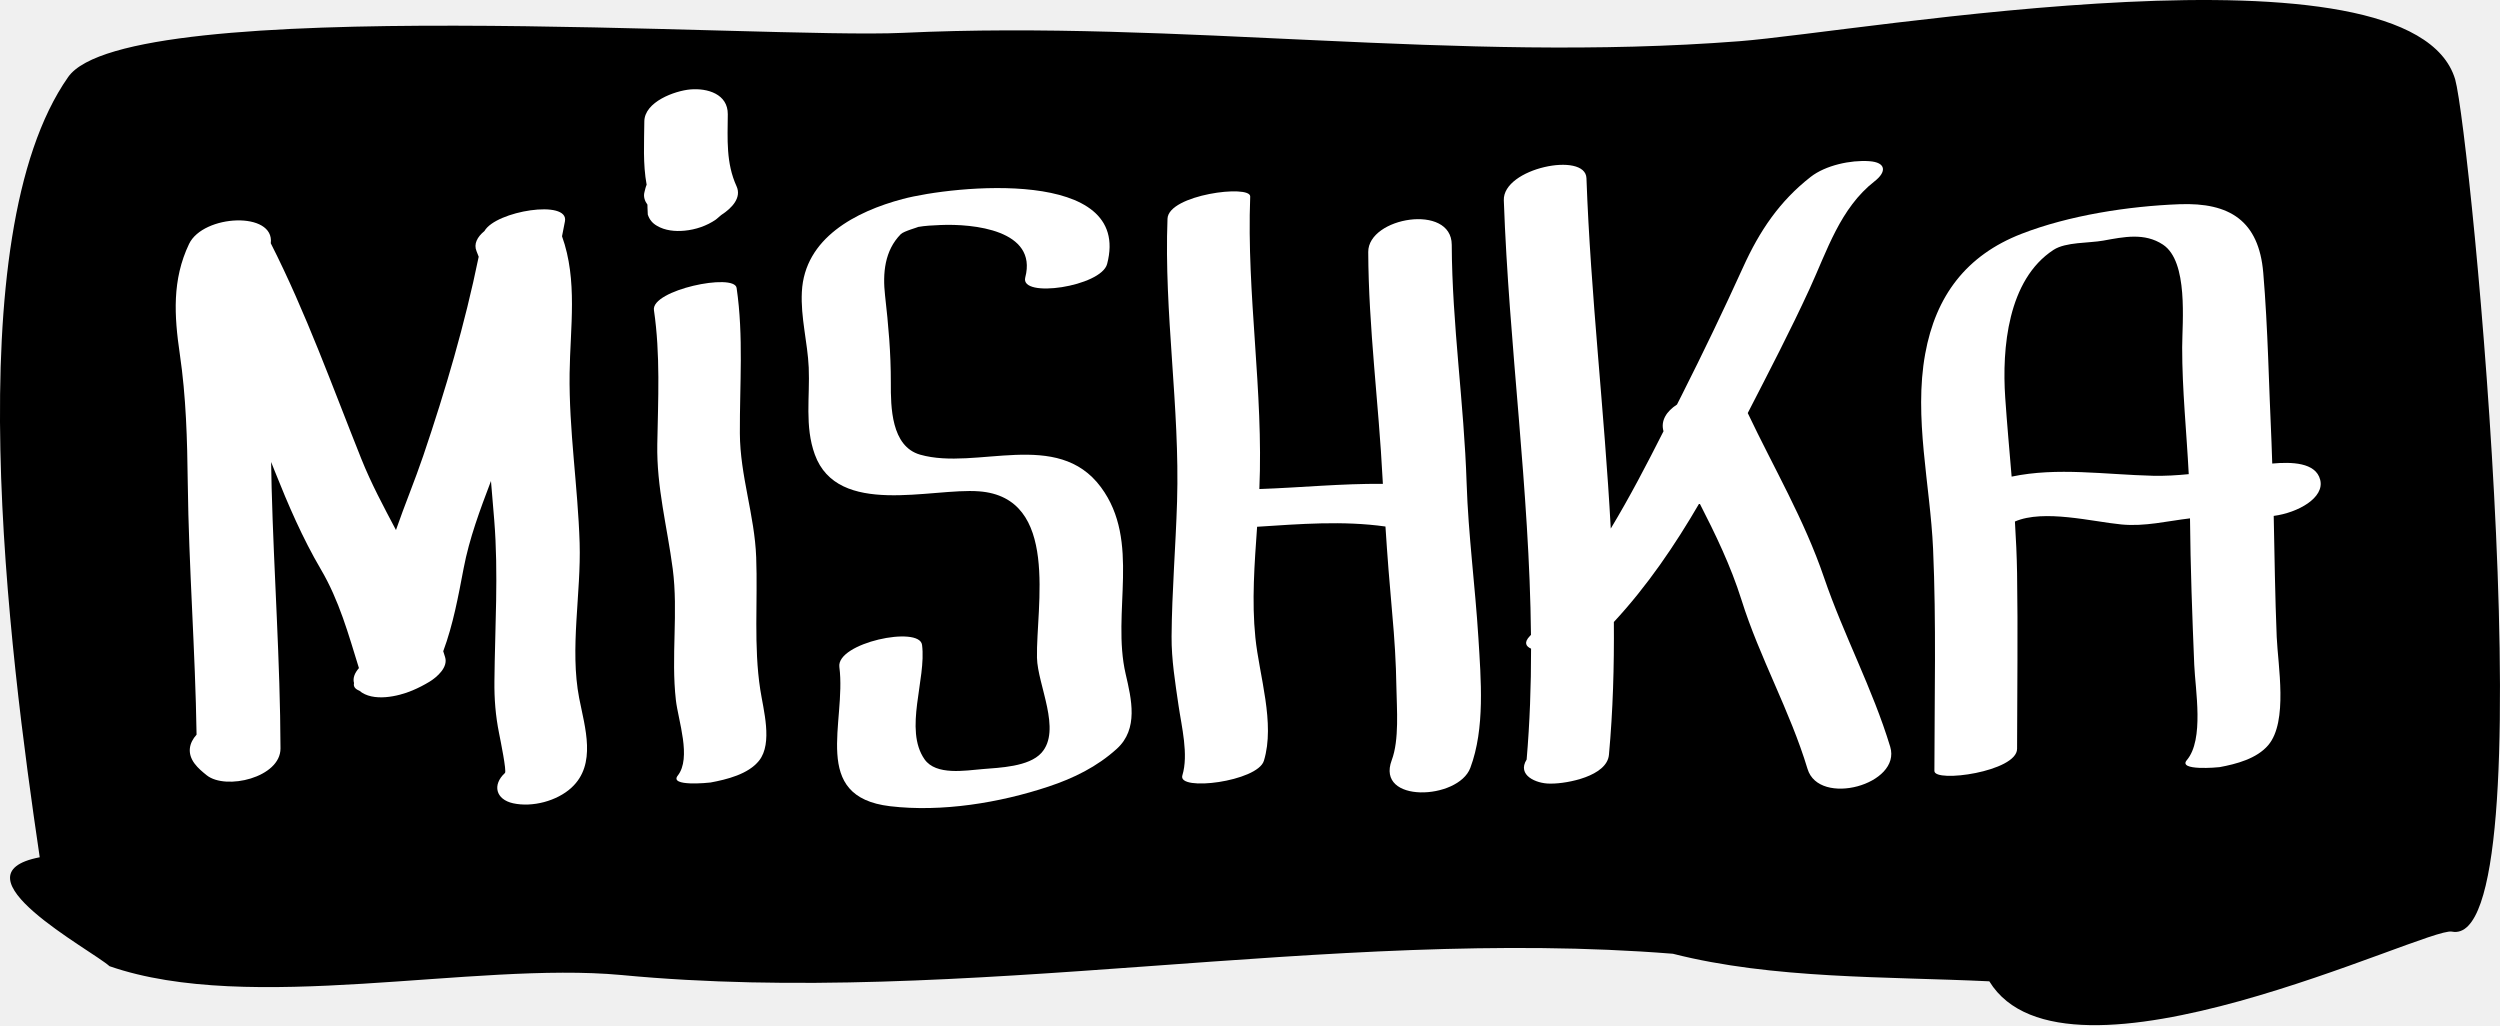
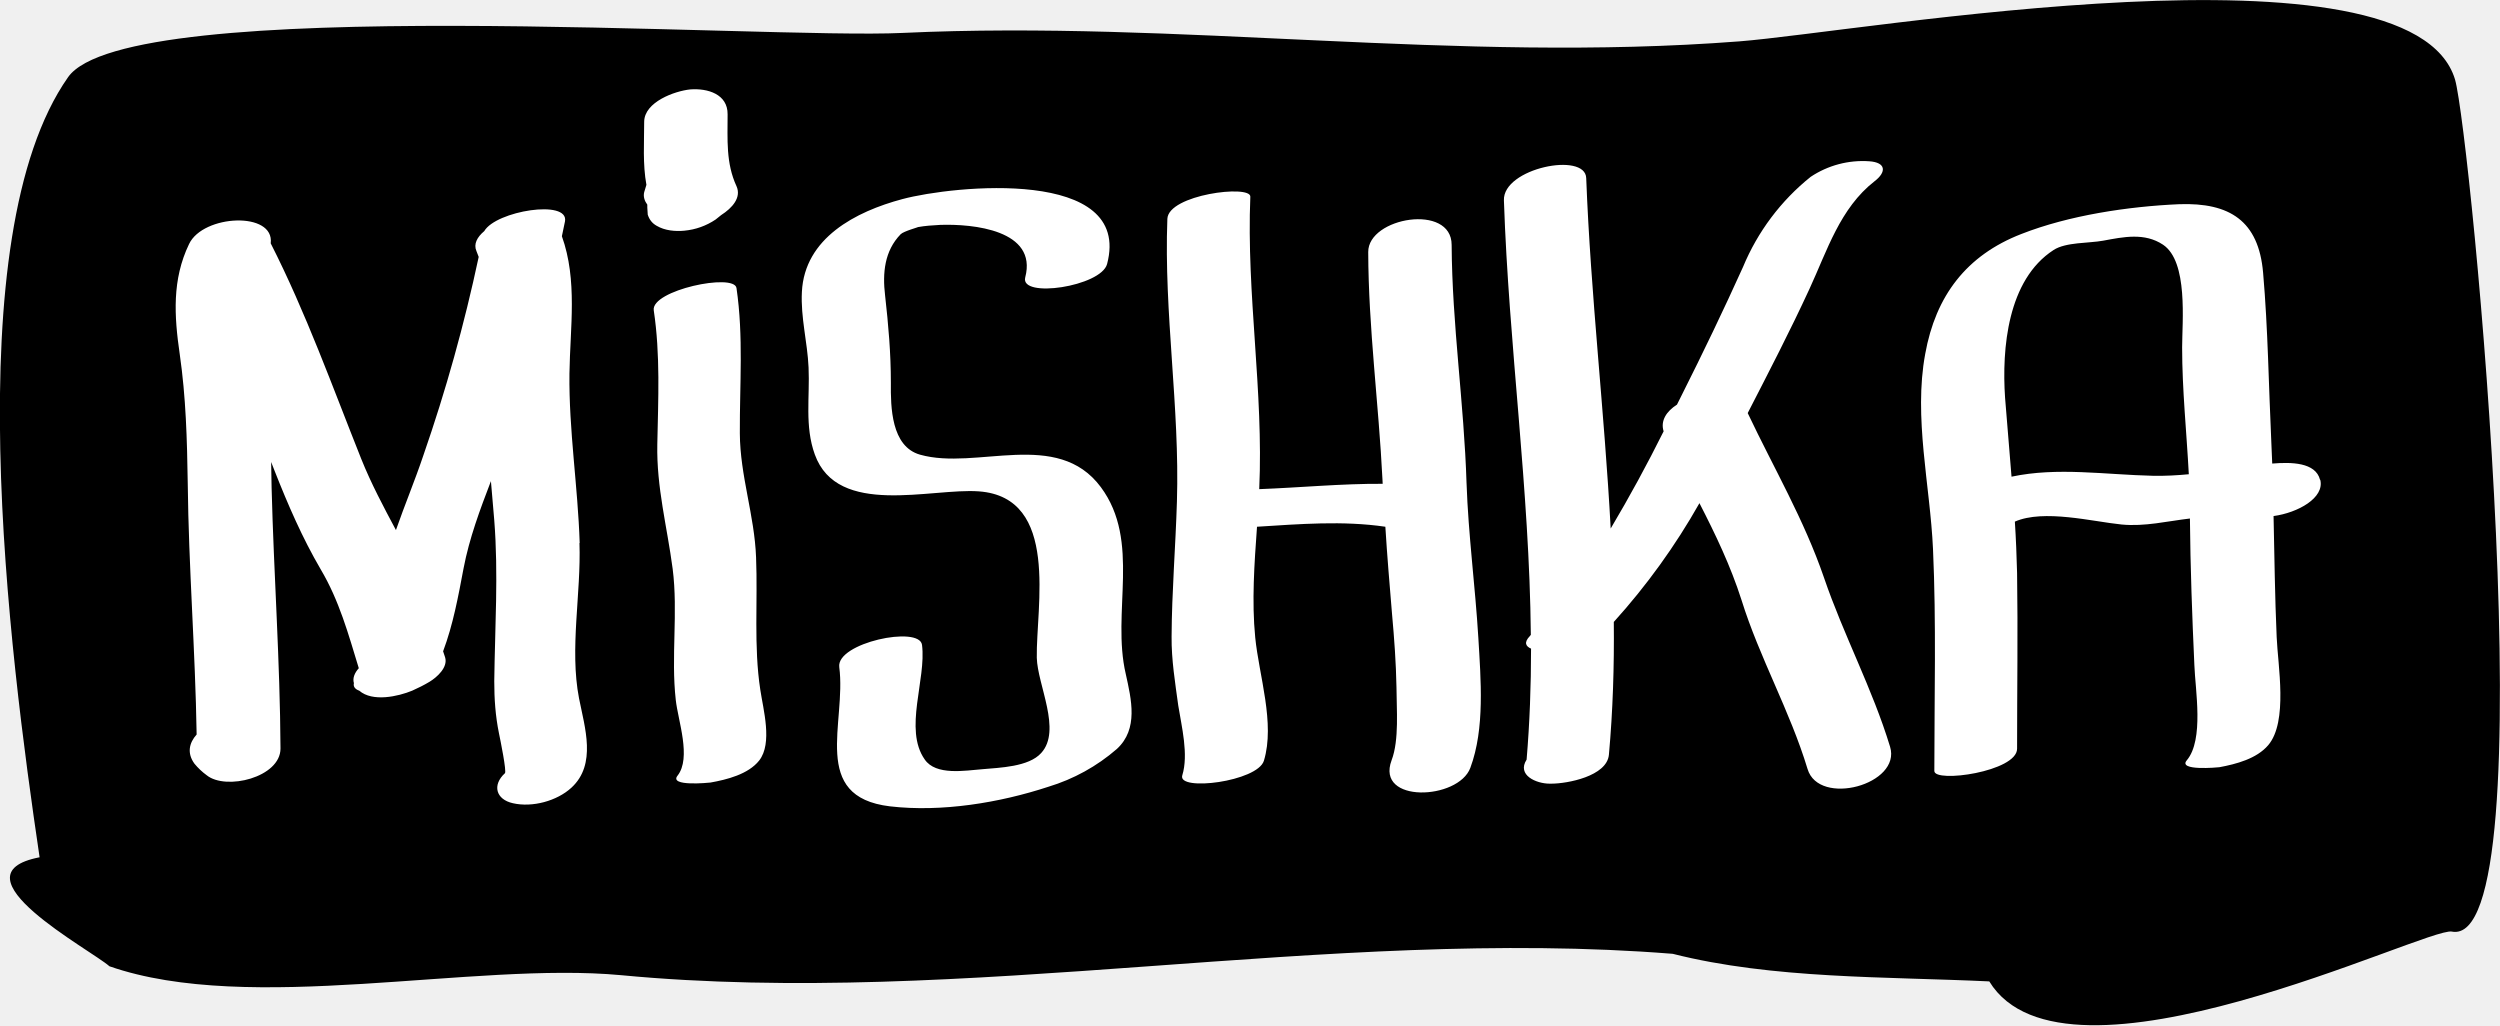
- <svg xmlns="http://www.w3.org/2000/svg" version="1.1" id="Layer_1" x="0px" y="0px" width="112.389px" height="46.087px" viewBox="19.137 15.003 112.389 46.087" enable-background="new 19.137 15.003 112.389 46.087" xml:space="preserve">
-   <g id="Layer_2">
-     <g>
-       <path d="M129.364,56.884c4.394,0.868,0.843-35.858,0.147-38.311c-1.96-6.569-26.677-2.144-32.18-1.717 c-12.723,0.987-25.189-0.96-37.611-0.376c-6.205,0.292-34.854-1.813-37.519,1.986c-5.048,7.208-2.652,25.797-1.278,35.076 c-4.043,0.779,2.309,4.154,3.138,4.897c6.314,2.192,16.358-0.219,23.007,0.396c15.434,1.472,31.797-2.194,47.276-0.955 c4.496,1.144,9.604,1.019,14.224,1.239C111.982,64.691,128.232,56.658,129.364,56.884 C129.264,56.864,129.871,56.984,129.364,56.884z" />
-     </g>
-   </g>
-   <g id="Layer_1_1_">
-     <g>
-       <path fill="#FFFFFF" d="M45.195,39.413c-0.079-2.546-0.484-5.074-0.451-7.624c0.026-2.063,0.37-4.185-0.341-6.164 c0.043-0.225,0.091-0.449,0.132-0.675c0.184-0.992-3.103-0.467-3.62,0.44c-0.325,0.266-0.492,0.584-0.354,0.908 c0.035,0.082,0.065,0.165,0.096,0.247c-0.623,3.041-1.49,5.985-2.487,8.932c-0.382,1.128-0.843,2.229-1.232,3.354 c-0.553-1.049-1.111-2.083-1.56-3.206c-1.303-3.257-2.479-6.55-4.068-9.685c0.181-1.452-3.039-1.299-3.674,0.03 c-0.767,1.607-0.668,3.229-0.416,4.948c0.285,1.938,0.334,3.842,0.358,5.8c0.045,3.771,0.339,7.537,0.396,11.311 c-0.335,0.372-0.438,0.835-0.087,1.305c0.153,0.203,0.344,0.362,0.542,0.521c0.858,0.687,3.323,0.101,3.318-1.207 c-0.013-3.911-0.295-7.815-0.399-11.727c-0.01-0.383-0.017-0.766-0.022-1.149c0.055,0.137,0.108,0.275,0.163,0.411 c0.607,1.522,1.243,3.001,2.073,4.416c0.824,1.401,1.237,2.908,1.711,4.438c-0.179,0.206-0.288,0.439-0.221,0.674 c-0.038,0.169,0.067,0.275,0.238,0.342c0.606,0.519,1.747,0.261,2.381-0.008c0.273-0.114,0.532-0.247,0.784-0.401 c0.327-0.202,0.838-0.645,0.691-1.1c-0.028-0.089-0.056-0.176-0.083-0.265c0.447-1.204,0.674-2.456,0.917-3.728 c0.259-1.356,0.742-2.64,1.229-3.924c0.049,0.587,0.1,1.176,0.147,1.762c0.194,2.422,0.031,4.812,0.008,7.236 c-0.009,0.803,0.05,1.55,0.208,2.337c0.064,0.324,0.348,1.714,0.266,1.79c-0.581,0.535-0.412,1.192,0.366,1.363 c0.868,0.19,1.975-0.101,2.628-0.705c1.137-1.05,0.6-2.699,0.342-4.024C44.745,44.165,45.265,41.677,45.195,39.413z" />
-       <path fill="#FFFFFF" d="M53.132,40.056c-0.069-1.888-0.725-3.666-0.734-5.573c-0.01-2.188,0.172-4.358-0.146-6.535 c-0.101-0.688-3.849,0.095-3.717,0.996c0.293,2.002,0.187,4.014,0.151,6.029c-0.035,1.941,0.444,3.699,0.694,5.603 c0.254,1.95-0.081,3.945,0.141,5.897c0.103,0.913,0.712,2.603,0.084,3.398c-0.398,0.505,1.394,0.322,1.474,0.31 c0.729-0.136,1.702-0.372,2.186-0.987c0.62-0.784,0.186-2.3,0.051-3.185C53.014,44.054,53.206,42.026,53.132,40.056z" />
-       <path fill="#FFFFFF" d="M68.629,36.903c-1.957-2.641-5.589-0.739-8.125-1.46c-1.308-0.372-1.323-2.155-1.319-3.224 c0.003-1.353-0.108-2.592-0.26-3.935c-0.112-0.998-0.022-2.013,0.708-2.755c0.135-0.137,0.815-0.318,0.768-0.322 c0.335-0.058,0.643-0.072,1.013-0.088c1.469-0.063,4.376,0.22,3.814,2.356c-0.253,0.958,3.413,0.409,3.68-0.604 c1.15-4.364-6.914-3.526-9.192-2.921c-2.098,0.557-4.412,1.751-4.531,4.174c-0.059,1.156,0.257,2.258,0.309,3.404 c0.057,1.319-0.188,2.635,0.273,3.907c1.027,2.831,5.238,1.495,7.38,1.656c3.65,0.271,2.561,5.19,2.608,7.48 c0.025,1.224,1.121,3.255,0.2,4.278c-0.565,0.627-1.881,0.664-2.649,0.729c-0.772,0.064-2.089,0.296-2.604-0.438 c-0.942-1.345,0.087-3.605-0.114-5.146c-0.115-0.879-3.859-0.091-3.717,0.995c0.325,2.492-1.328,5.83,2.279,6.258 c2.318,0.275,4.926-0.152,7.118-0.881c1.135-0.376,2.188-0.894,3.077-1.701c0.982-0.892,0.659-2.228,0.396-3.365 C69.1,42.531,70.436,39.344,68.629,36.903z" />
-       <path fill="#FFFFFF" d="M85.07,36.725c-0.114-3.584-0.653-7.129-0.669-10.719c-0.007-1.871-3.762-1.239-3.754,0.325 c0.014,3.424,0.472,6.801,0.646,10.215c0.004,0.068,0.008,0.138,0.012,0.209c-1.85-0.017-3.699,0.169-5.553,0.233 c0.191-4.396-0.58-8.756-0.411-13.149c0.021-0.553-3.677-0.085-3.718,0.995c-0.162,4.248,0.558,8.461,0.43,12.709 c-0.061,2.026-0.232,4.046-0.247,6.074c-0.007,1.039,0.164,2.074,0.312,3.098c0.138,0.947,0.458,2.212,0.172,3.149 c-0.224,0.731,3.379,0.275,3.666-0.659c0.516-1.687-0.211-3.834-0.383-5.541c-0.167-1.636-0.039-3.319,0.078-4.98 c1.925-0.123,3.852-0.281,5.77-0.011c0.084,1.308,0.186,2.613,0.305,3.924c0.101,1.099,0.171,2.194,0.187,3.298 c0.016,0.966,0.135,2.367-0.21,3.282c-0.733,1.953,2.99,1.792,3.533,0.347c0.667-1.775,0.477-3.984,0.363-5.85 C85.455,41.354,85.145,39.047,85.07,36.725z" />
-       <path fill="#FFFFFF" d="M101.139,40.971c-0.892-2.617-2.252-4.913-3.431-7.399c0.95-1.85,1.915-3.7,2.782-5.588 c0.788-1.715,1.373-3.624,2.922-4.833c0.545-0.424,0.522-0.85-0.243-0.902c-0.83-0.058-1.958,0.182-2.629,0.704 c-1.408,1.099-2.301,2.433-3.035,4.05c-0.885,1.946-1.801,3.856-2.765,5.765c-0.069,0.14-0.141,0.28-0.213,0.421 c-0.465,0.3-0.744,0.723-0.606,1.201c-0.75,1.484-1.518,2.959-2.371,4.375c-0.283-5.25-0.905-10.496-1.093-15.752 c-0.041-1.205-3.768-0.455-3.715,0.996c0.23,6.517,1.155,13.021,1.221,19.536c-0.017,0.017-0.031,0.033-0.047,0.048 c-0.285,0.293-0.179,0.469,0.051,0.571c0.002,1.66-0.057,3.322-0.199,4.985c-0.448,0.709,0.439,1.081,1.029,1.081 c0.031,0,0.061,0,0.092,0c0.701,0,2.49-0.331,2.579-1.294c0.182-1.992,0.237-3.981,0.221-5.971 c1.508-1.627,2.741-3.444,3.849-5.348c0.72,1.405,1.405,2.821,1.887,4.35c0.816,2.602,2.182,4.991,2.971,7.604 c0.518,1.713,4.229,0.701,3.717-0.996C103.321,45.964,102.02,43.551,101.139,40.971z" />
-       <path fill="#FFFFFF" d="M123.443,36.573c-0.199-0.791-1.302-0.807-2.156-0.731c-0.012-0.318-0.02-0.637-0.033-0.956 c-0.12-2.525-0.158-5.104-0.371-7.622c-0.198-2.331-1.505-3.167-3.77-3.08c-2.293,0.087-4.962,0.5-7.101,1.332 c-2.475,0.962-3.852,2.784-4.326,5.391c-0.522,2.86,0.227,5.901,0.354,8.775c0.146,3.324,0.062,6.655,0.059,9.98 c0,0.545,3.717,0.03,3.717-0.996c0.004-2.633,0.041-5.268,0-7.9c-0.013-0.777-0.049-1.549-0.097-2.318 c1.3-0.563,3.499,0.011,4.792,0.133c1.052,0.1,2.059-0.155,3.079-0.275c0.02,2.193,0.101,4.4,0.191,6.591 c0.047,1.122,0.453,3.351-0.335,4.279c-0.414,0.491,1.405,0.326,1.475,0.314c0.753-0.139,1.671-0.381,2.186-0.988 c0.901-1.062,0.433-3.597,0.381-4.863c-0.074-1.814-0.097-3.63-0.135-5.443C122.448,38.051,123.647,37.38,123.443,36.573z M109.571,36.43c-0.099-1.183-0.207-2.364-0.288-3.552c-0.15-2.212,0.111-5.298,2.172-6.642c0.553-0.36,1.59-0.298,2.235-0.416 c0.922-0.166,1.856-0.369,2.685,0.181c1.148,0.762,0.865,3.47,0.863,4.62c-0.002,1.904,0.198,3.797,0.295,5.698 c-0.524,0.052-1.056,0.084-1.597,0.073C113.767,36.339,111.625,35.998,109.571,36.43z" />
-       <path fill="#FFFFFF" d="M49.915,25.373c0.495-0.047,0.992-0.215,1.401-0.497c0.082-0.068,0.162-0.138,0.244-0.206 c0.493-0.318,0.92-0.785,0.69-1.291c-0.479-1.049-0.403-2.117-0.395-3.241c0.006-0.908-0.914-1.182-1.689-1.114 c-0.686,0.061-2.058,0.551-2.063,1.443c-0.007,0.942-0.068,1.913,0.104,2.84c-0.046,0.106-0.071,0.226-0.099,0.336 c-0.053,0.201,0.015,0.399,0.135,0.56c0,0.042,0.002,0.085,0.002,0.127c0.004,0.106,0.01,0.212,0.014,0.318 c0.07,0.221,0.205,0.388,0.407,0.503C49.033,25.373,49.498,25.414,49.915,25.373z" />
-     </g>
+ <svg xmlns="http://www.w3.org/2000/svg" width="112.39" height="46.09" viewBox="19.14 15 112.39 46.09">
+   <path d="M129.36 56.88c4.4.87.85-35.85.15-38.3-1.96-6.58-26.68-2.15-32.18-1.72-12.72.98-25.19-.96-37.61-.38-6.2.3-34.85-1.81-37.52 1.99-5.05 7.2-2.65 25.8-1.28 35.07-4.04.78 2.31 4.16 3.14 4.9 6.31 2.2 16.36-.22 23 .4 15.44 1.47 31.8-2.2 47.28-.96 4.5 1.14 9.6 1.02 14.23 1.24 3.41 5.57 19.66-2.46 20.8-2.24-.1-.02.5.1 0 0z" />
+   <g fill="#FFF">
+     <path d="M45.2 39.41c-.08-2.54-.49-5.07-.46-7.62.03-2.06.37-4.19-.34-6.17l.14-.67c.18-1-3.1-.47-3.63.44-.32.27-.49.58-.35.9l.1.26a74.4 74.4 0 01-2.49 8.93c-.38 1.13-.84 2.23-1.23 3.35-.56-1.05-1.11-2.08-1.56-3.2-1.3-3.26-2.48-6.56-4.07-9.69.18-1.45-3.04-1.3-3.67.03-.77 1.6-.67 3.23-.42 4.95.28 1.94.33 3.84.36 5.8.04 3.77.34 7.53.4 11.3-.34.38-.44.84-.1 1.31a3 3 0 00.55.52c.86.7 3.32.1 3.32-1.2-.02-3.91-.3-7.82-.4-11.73l-.02-1.15.16.41c.6 1.52 1.24 3 2.07 4.42.83 1.4 1.24 2.9 1.71 4.44-.18.2-.29.44-.22.67-.04.17.07.28.24.34.6.52 1.75.26 2.38 0 .27-.12.53-.25.78-.4.33-.2.84-.65.7-1.1l-.09-.27c.45-1.2.68-2.46.92-3.73.26-1.36.74-2.64 1.23-3.92l.15 1.76c.19 2.42.03 4.81 0 7.23 0 .8.05 1.55.21 2.34.07.33.35 1.72.27 1.8-.58.53-.41 1.18.36 1.35.87.2 1.98-.1 2.63-.7 1.14-1.05.6-2.7.34-4.02-.43-2.23.1-4.71.02-6.98zM53.13 40.06c-.07-1.9-.72-3.67-.73-5.58-.01-2.19.17-4.35-.15-6.53-.1-.69-3.85.1-3.72 1 .3 2 .2 4 .16 6.02-.04 1.94.44 3.7.69 5.6.25 1.96-.08 3.95.14 5.9.1.92.71 2.6.08 3.4-.4.5 1.4.32 1.48.31.73-.13 1.7-.37 2.19-.99.61-.78.18-2.3.05-3.18-.3-1.96-.11-3.98-.19-5.95zM68.63 36.9c-1.96-2.64-5.59-.74-8.13-1.46-1.3-.37-1.32-2.15-1.31-3.22 0-1.35-.11-2.6-.26-3.94-.12-1-.03-2 .7-2.75.14-.14.82-.32.77-.32.34-.06.64-.08 1.01-.1 1.47-.05 4.38.23 3.82 2.36-.25.96 3.41.41 3.68-.6 1.15-4.36-6.92-3.53-9.2-2.92-2.1.56-4.4 1.75-4.52 4.17-.06 1.16.25 2.26.3 3.4.06 1.33-.18 2.64.28 3.91 1.02 2.84 5.24 1.5 7.38 1.66 3.65.27 2.56 5.2 2.6 7.48.03 1.22 1.13 3.26.2 4.28-.56.63-1.88.66-2.64.73-.78.06-2.1.3-2.6-.44-.95-1.35.08-3.6-.12-5.15-.12-.88-3.86-.09-3.72 1 .33 2.5-1.33 5.83 2.28 6.26 2.32.27 4.93-.16 7.12-.88a8.4 8.4 0 003.08-1.7c.98-.9.65-2.23.4-3.37-.65-2.77.69-5.96-1.12-8.4zM85.07 36.73c-.11-3.59-.65-7.13-.67-10.72 0-1.88-3.76-1.24-3.75.32.01 3.43.47 6.8.64 10.22l.01.2c-1.85-.01-3.7.17-5.55.24.2-4.4-.58-8.76-.4-13.15.01-.55-3.69-.09-3.73 1-.16 4.24.56 8.46.43 12.7-.06 2.03-.23 4.05-.24 6.08-.01 1.04.16 2.07.3 3.1.15.94.47 2.2.18 3.14-.22.73 3.38.28 3.67-.66.51-1.68-.22-3.83-.39-5.54-.16-1.63-.04-3.31.08-4.98 1.93-.12 3.85-.28 5.77 0 .08 1.3.19 2.6.3 3.92.1 1.1.18 2.2.2 3.3 0 .96.13 2.36-.22 3.28-.73 1.95 3 1.79 3.54.34.66-1.77.47-3.98.36-5.85-.14-2.32-.45-4.62-.53-6.95zM101.14 40.97c-.9-2.62-2.25-4.91-3.43-7.4.95-1.85 1.91-3.7 2.78-5.59.79-1.71 1.37-3.62 2.92-4.83.55-.42.52-.85-.24-.9a4.22 4.22 0 00-2.63.7A10.2 10.2 0 0097.5 27c-.88 1.95-1.8 3.86-2.76 5.77l-.21.42c-.47.3-.75.72-.6 1.2a67.15 67.15 0 01-2.38 4.37c-.28-5.25-.9-10.5-1.1-15.75-.03-1.2-3.76-.45-3.7 1 .22 6.52 1.15 13.02 1.21 19.53l-.04.05c-.29.3-.18.47.05.57 0 1.66-.06 3.33-.2 4.99-.45.7.44 1.08 1.03 1.08h.09c.7 0 2.49-.33 2.58-1.3.18-1.99.24-3.98.22-5.97a29.84 29.84 0 003.85-5.34c.72 1.4 1.4 2.82 1.89 4.35.81 2.6 2.18 4.99 2.97 7.6.51 1.71 4.23.7 3.71-1-.79-2.6-2.09-5.02-2.97-7.6zM123.44 36.57c-.2-.79-1.3-.8-2.15-.73l-.04-.95c-.12-2.53-.15-5.1-.37-7.63-.2-2.33-1.5-3.16-3.77-3.08-2.29.1-4.96.5-7.1 1.34-2.47.96-3.85 2.78-4.32 5.39-.53 2.86.22 5.9.35 8.77.15 3.33.06 6.66.06 9.98 0 .55 3.72.03 3.72-1 0-2.63.04-5.26 0-7.9-.02-.77-.05-1.54-.1-2.31 1.3-.57 3.5 0 4.8.13 1.04.1 2.05-.15 3.07-.27.02 2.19.1 4.4.2 6.59.04 1.12.44 3.35-.34 4.28-.42.49 1.4.32 1.47.31.75-.14 1.67-.38 2.19-.99.9-1.06.43-3.6.38-4.86-.08-1.81-.1-3.63-.14-5.44 1.1-.15 2.3-.82 2.1-1.63zm-13.87-.14l-.29-3.55c-.15-2.21.11-5.3 2.18-6.64.55-.36 1.59-.3 2.23-.42.92-.17 1.86-.37 2.69.18 1.14.76.86 3.47.86 4.62 0 1.9.2 3.8.3 5.7-.53.05-1.06.08-1.6.07-2.17-.05-4.31-.4-6.37.04zM49.91 25.37a3 3 0 001.4-.5l.25-.2c.5-.32.92-.79.69-1.3-.48-1.04-.4-2.1-.4-3.23.01-.91-.9-1.18-1.68-1.12-.69.07-2.06.56-2.07 1.45 0 .94-.07 1.91.1 2.84l-.1.33c-.05.2.02.4.14.56v.13l.02.32c.07.22.2.39.4.5.37.22.84.26 1.26.22z" />
  </g>
</svg>
